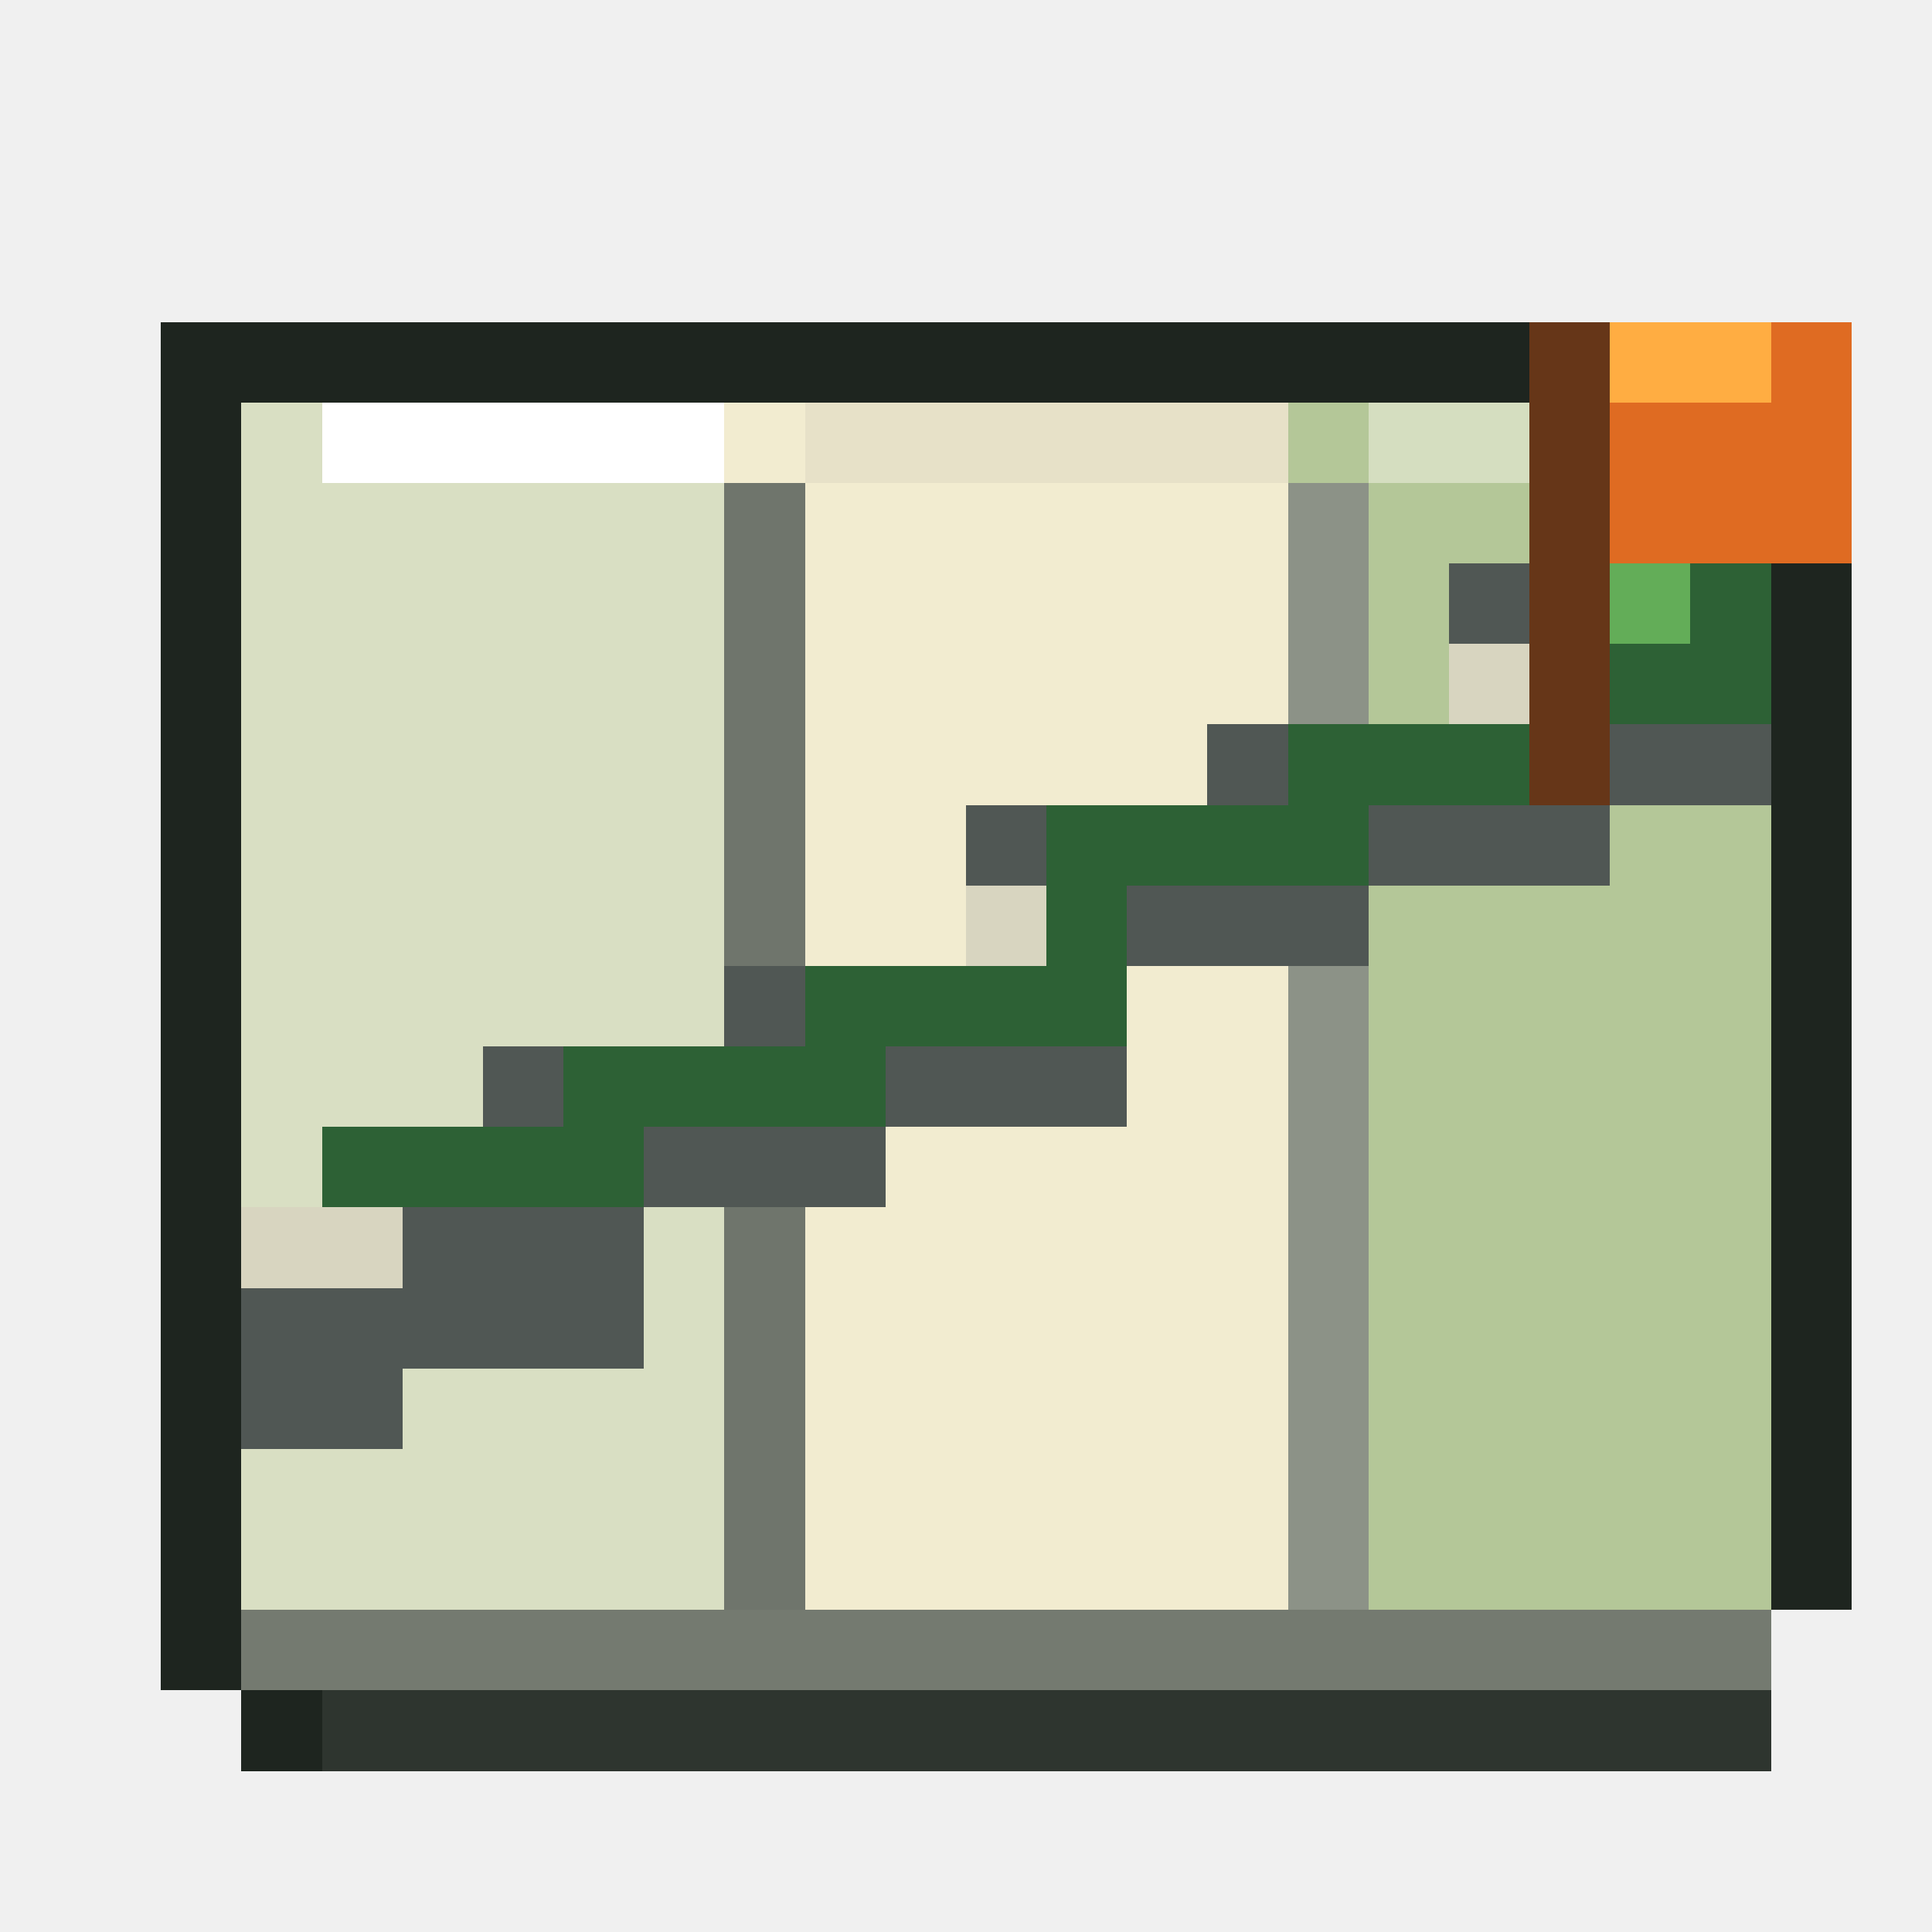
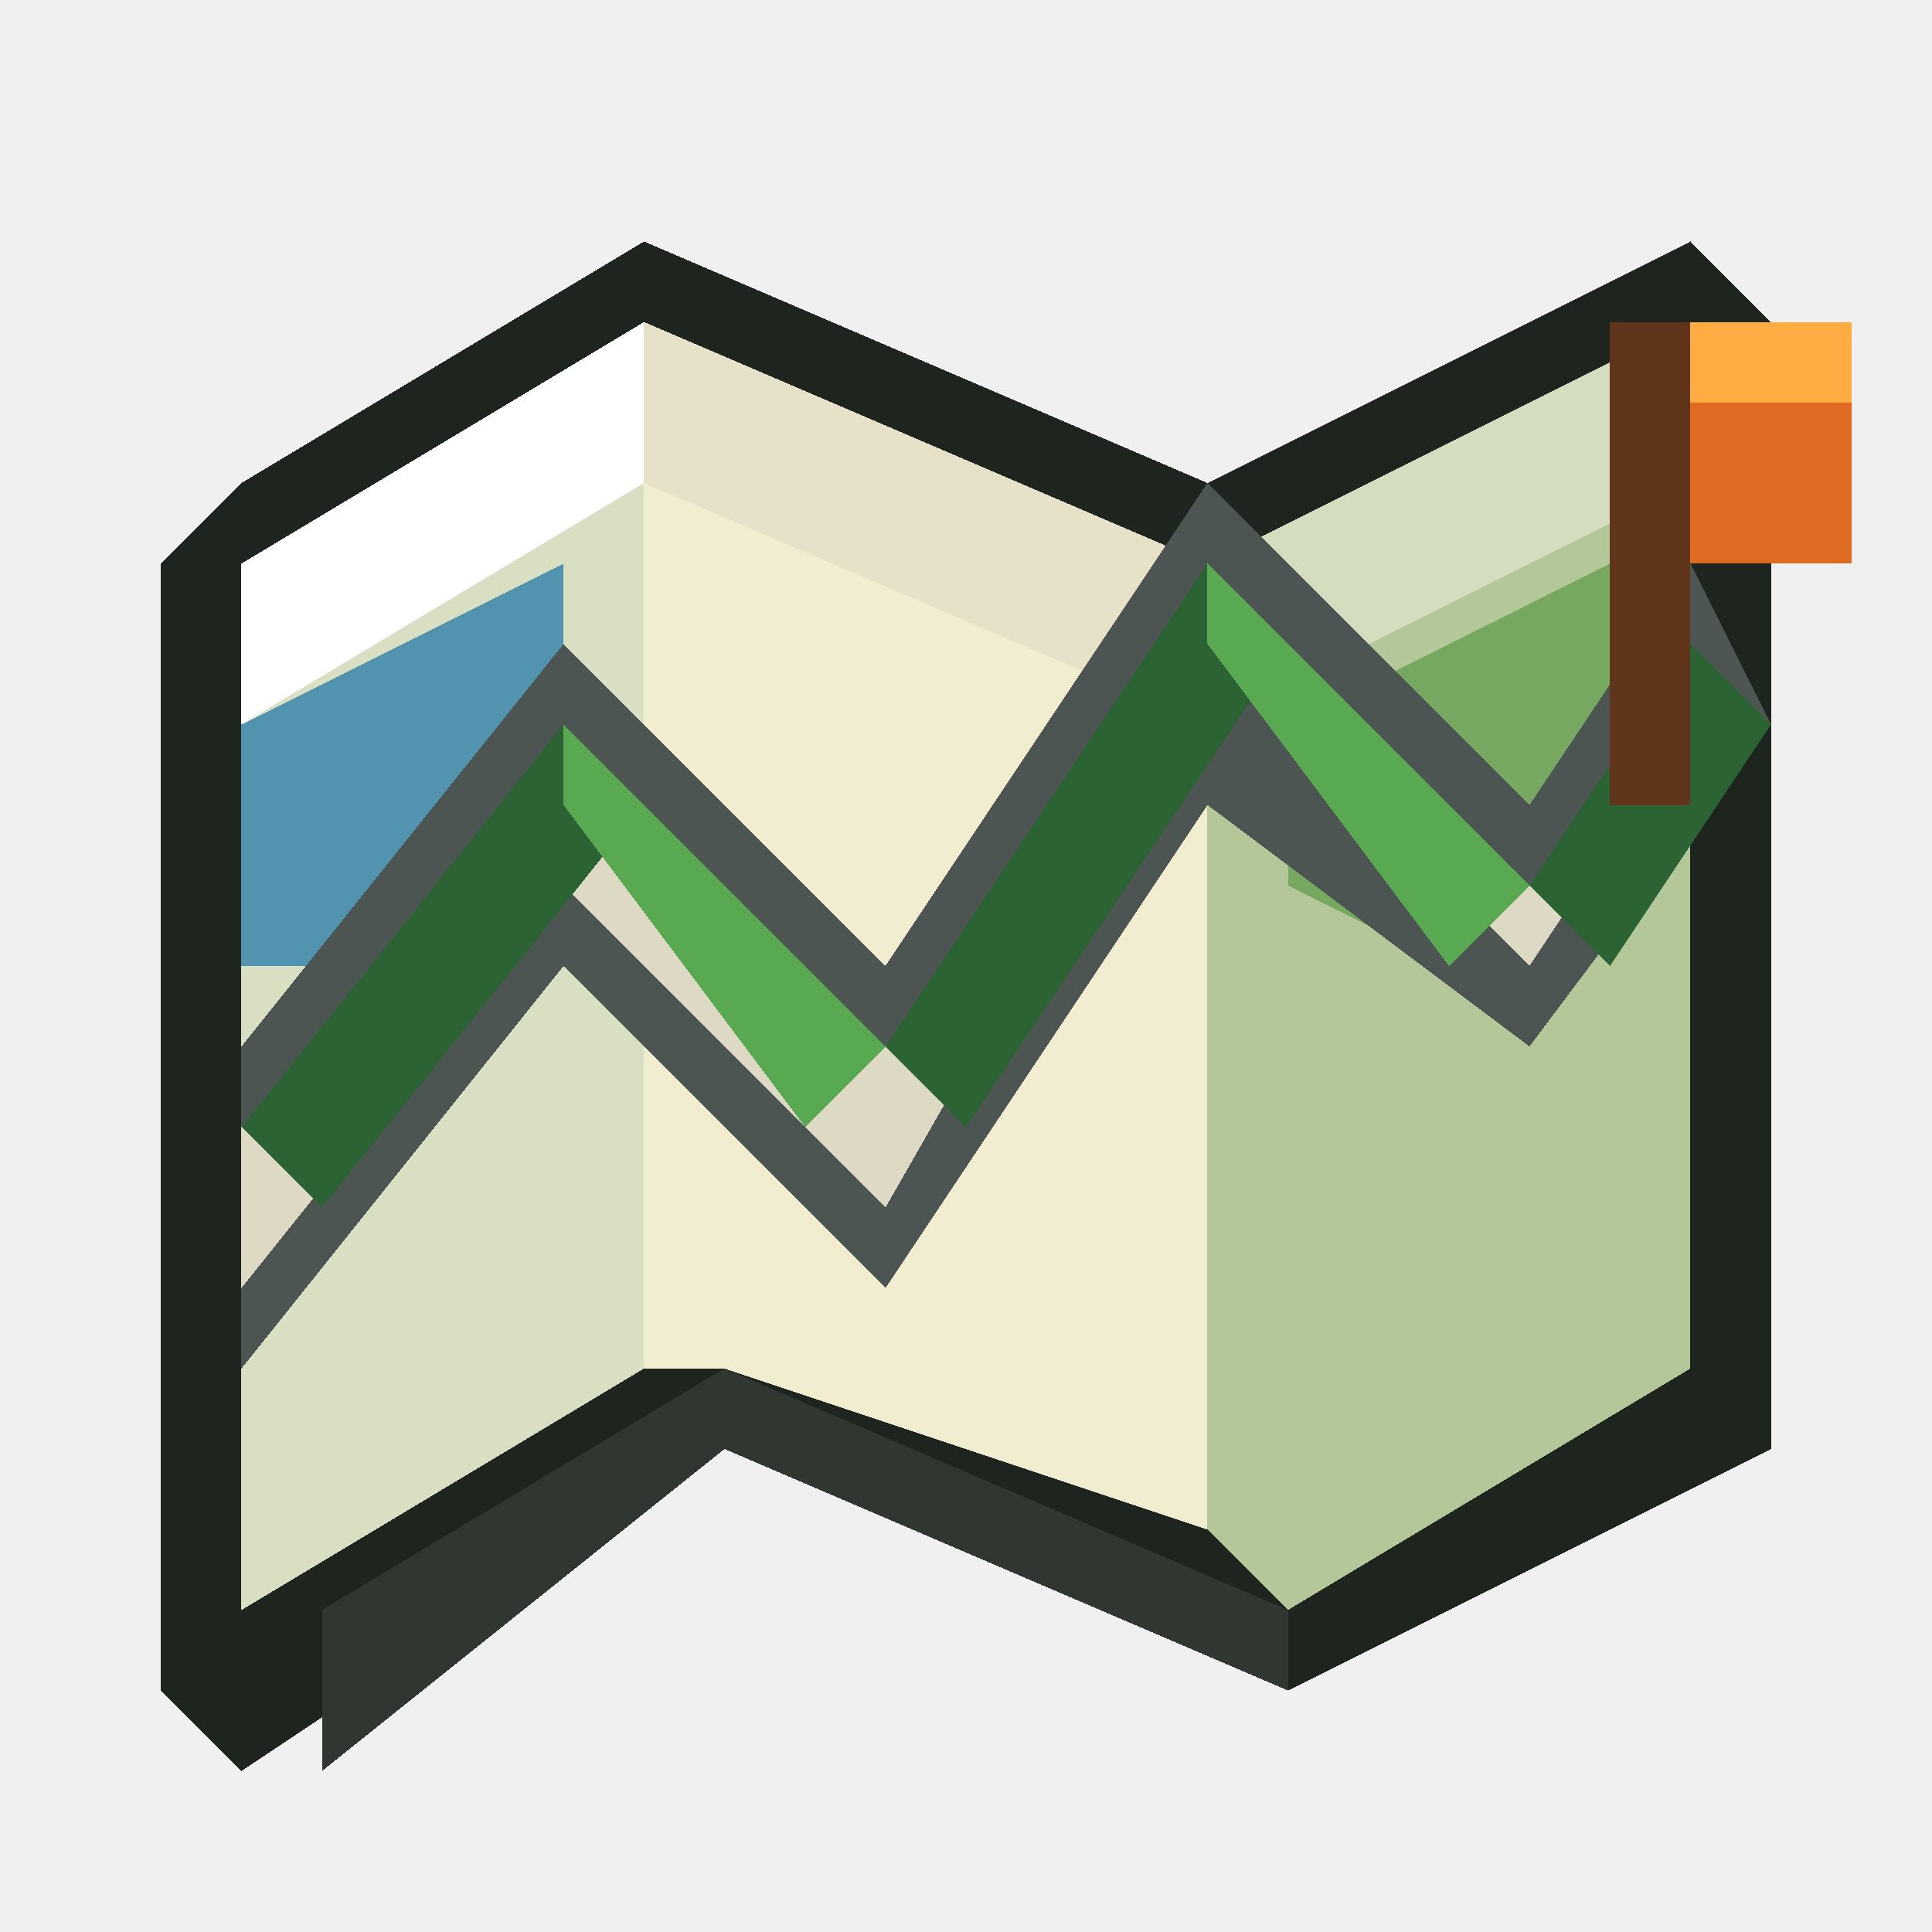
<svg xmlns="http://www.w3.org/2000/svg" viewBox="0 0 24 24" shape-rendering="crispEdges" data-m98-concept="fresh-greens" data-m98-grid="24">
-   <path fill="#1e251f" d="M2 4H22V5H23V20H22V22H3V21H2Z" />
-   <rect fill="#747a70" x="3" y="5" width="19" height="16" />
-   <rect fill="#d9dfc3" x="3" y="5" width="6" height="15" />
-   <rect fill="#f2ecd0" x="9" y="5" width="7" height="15" />
-   <rect fill="#b4c798" x="16" y="5" width="6" height="15" />
-   <rect fill="#ffffff" x="4" y="5" width="5" height="1" />
-   <rect fill="#e7e1c8" x="10" y="5" width="6" height="1" />
-   <rect fill="#d5dec0" x="17" y="5" width="5" height="1" />
-   <rect fill="#6f756c" x="9" y="6" width="1" height="14" />
-   <rect fill="#8c9287" x="16" y="6" width="1" height="14" />
-   <path fill="#505754" d="M3 15H6V13H9V12H12V10H15V9H18V7H21V6H22V10H20V11H17V12H14V14H11V15H8V17H5V18H3Z" />
-   <path fill="#d8d5c0" d="M3 15H6V14H9V13H12V11H15V10H18V8H21V7H22V8H20V9H17V11H14V12H11V14H8V15H5V16H3Z" />
-   <path fill="#2d6135" d="M4 14H7V13H10V12H13V10H16V9H19V7H22V9H20V10H17V11H14V13H11V14H8V15H4Z" />
-   <path fill="#63ad58" d="M4 14H7V13H10V12H13V10H16V9H19V7H21V8H19V9H16V10H13V12H10V13H7V14Z" />
-   <rect fill="#663618" x="19" y="4" width="1" height="6" />
-   <polygon fill="#df6b22" points="20,4 23,4 23,7 20,7" />
-   <rect fill="#ffad42" x="20" y="4" width="2" height="1" />
-   <rect fill="#2e352f" x="4" y="21" width="18" height="1" />
+   <path fill="#1e251f" d="M3 6L8 3L15 6L21 3L22 4V18L16 21L9 18L3 22L2 21V7Z" />
+   <polygon fill="#d8dfc3" points="3,7 8,4 8,17 3,20" />
+   <polygon fill="#f2ecd0" points="8,4 15,7 15,19 9,17 8,17" />
+   <polygon fill="#b4c798" points="15,7 21,4 21,17 16,20 15,19" />
+   <polygon fill="#ffffff" points="3,7 8,4 8,6 3,9" />
+   <polygon fill="#e6e1c8" points="8,4 15,7 15,9 8,6" />
+   <polygon fill="#d4ddbf" points="15,7 21,4 21,6 15,9" />
+   <polygon fill="#5294b0" points="3,9 7,7 7,10 4,12 3,12" />
+   <polygon fill="#76a861" points="16,9 20,7 20,10 18,12 16,11" />
+   <polygon fill="#4d5552" points="3,13 7,8 11,12 15,6 19,10 21,7 22,9 19,13 15,10 11,16 7,12 3,17" />
+   <polygon fill="#ddd9c4" points="3,14 7,9 11,13 15,7 19,11 21,8 21,9 19,12 15,8 11,15 7,11 3,16" />
+   <polygon fill="#2b6335" points="3,14 7,9 8,10 4,15" />
+   <polygon fill="#59a953" points="7,9 11,13 10,14 7,10" />
+   <polygon fill="#2b6335" points="11,13 15,7 16,8 12,14" />
+   <polygon fill="#59a953" points="15,7 19,11 18,12 15,8" />
+   <polygon fill="#2b6335" points="19,11 21,8 22,9 20,12" />
+   <rect fill="#613519" x="20" y="4" width="1" height="6" />
+   <polygon fill="#df6b22" points="21,4 23,4 23,7 21,7" />
+   <rect fill="#ffad42" x="21" y="4" width="2" height="1" />
+   <polygon fill="#303731" points="4,20 9,17 16,20 16,21 9,18 4,22" />
</svg>
